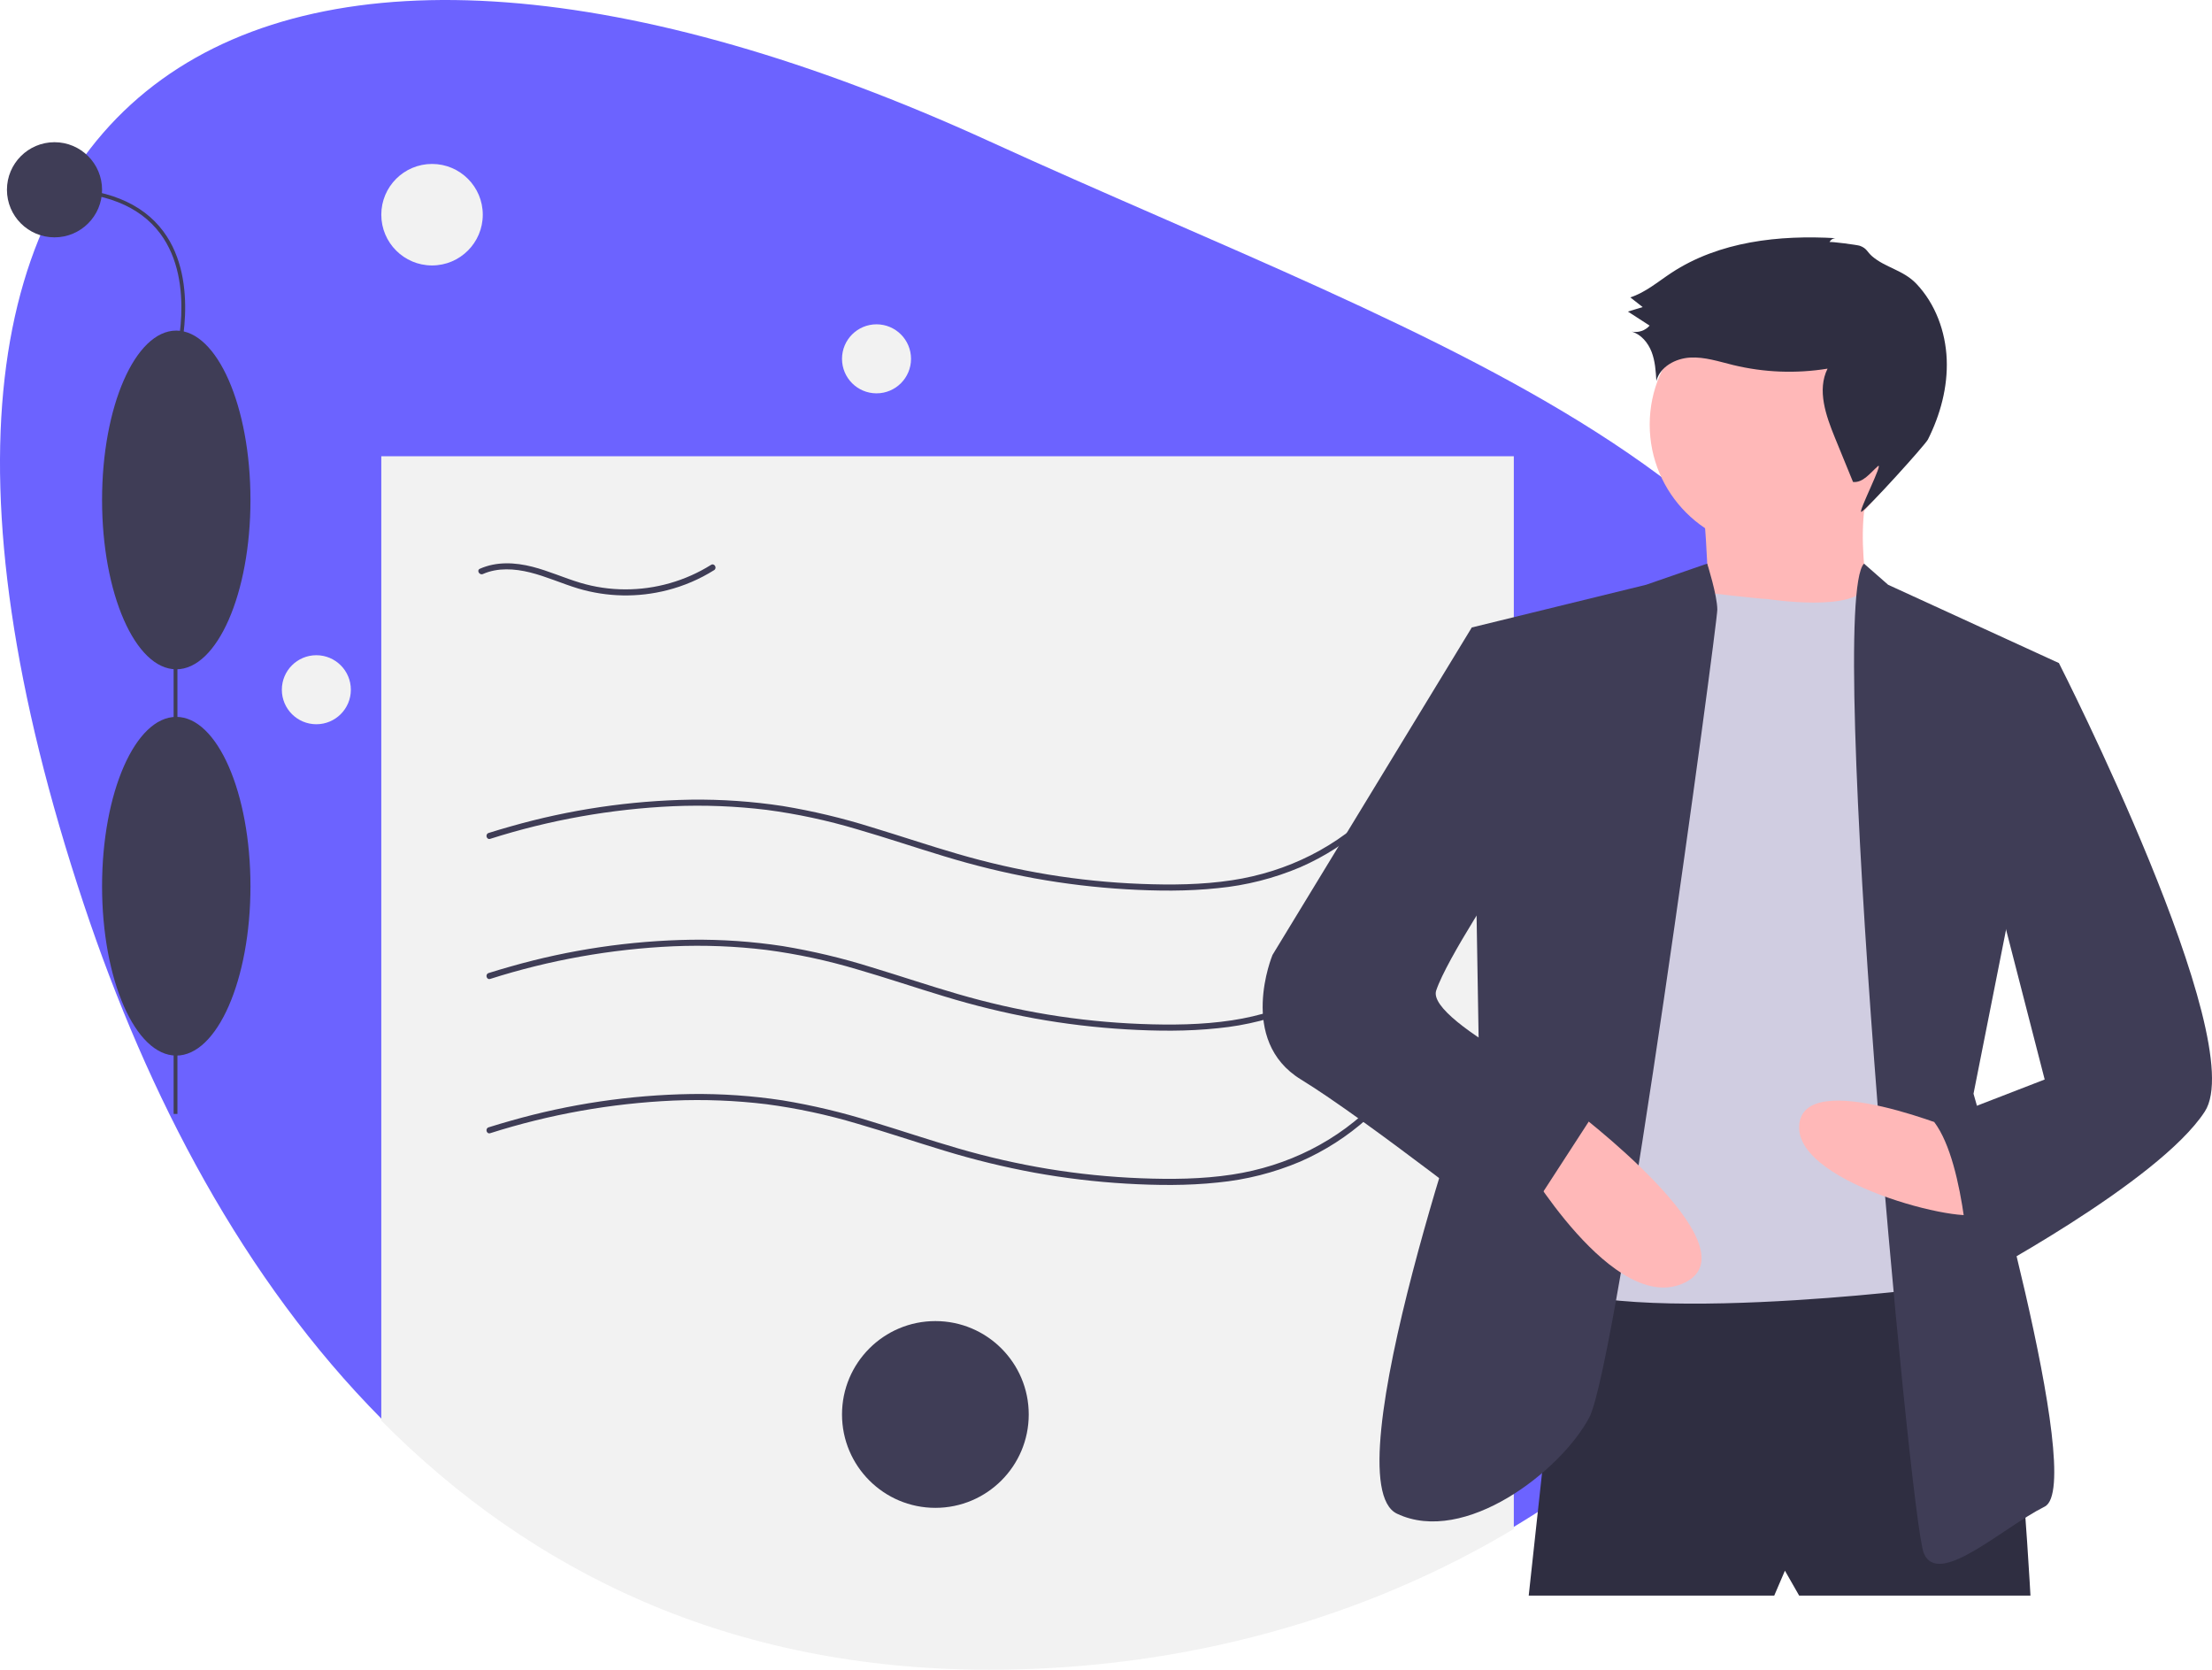
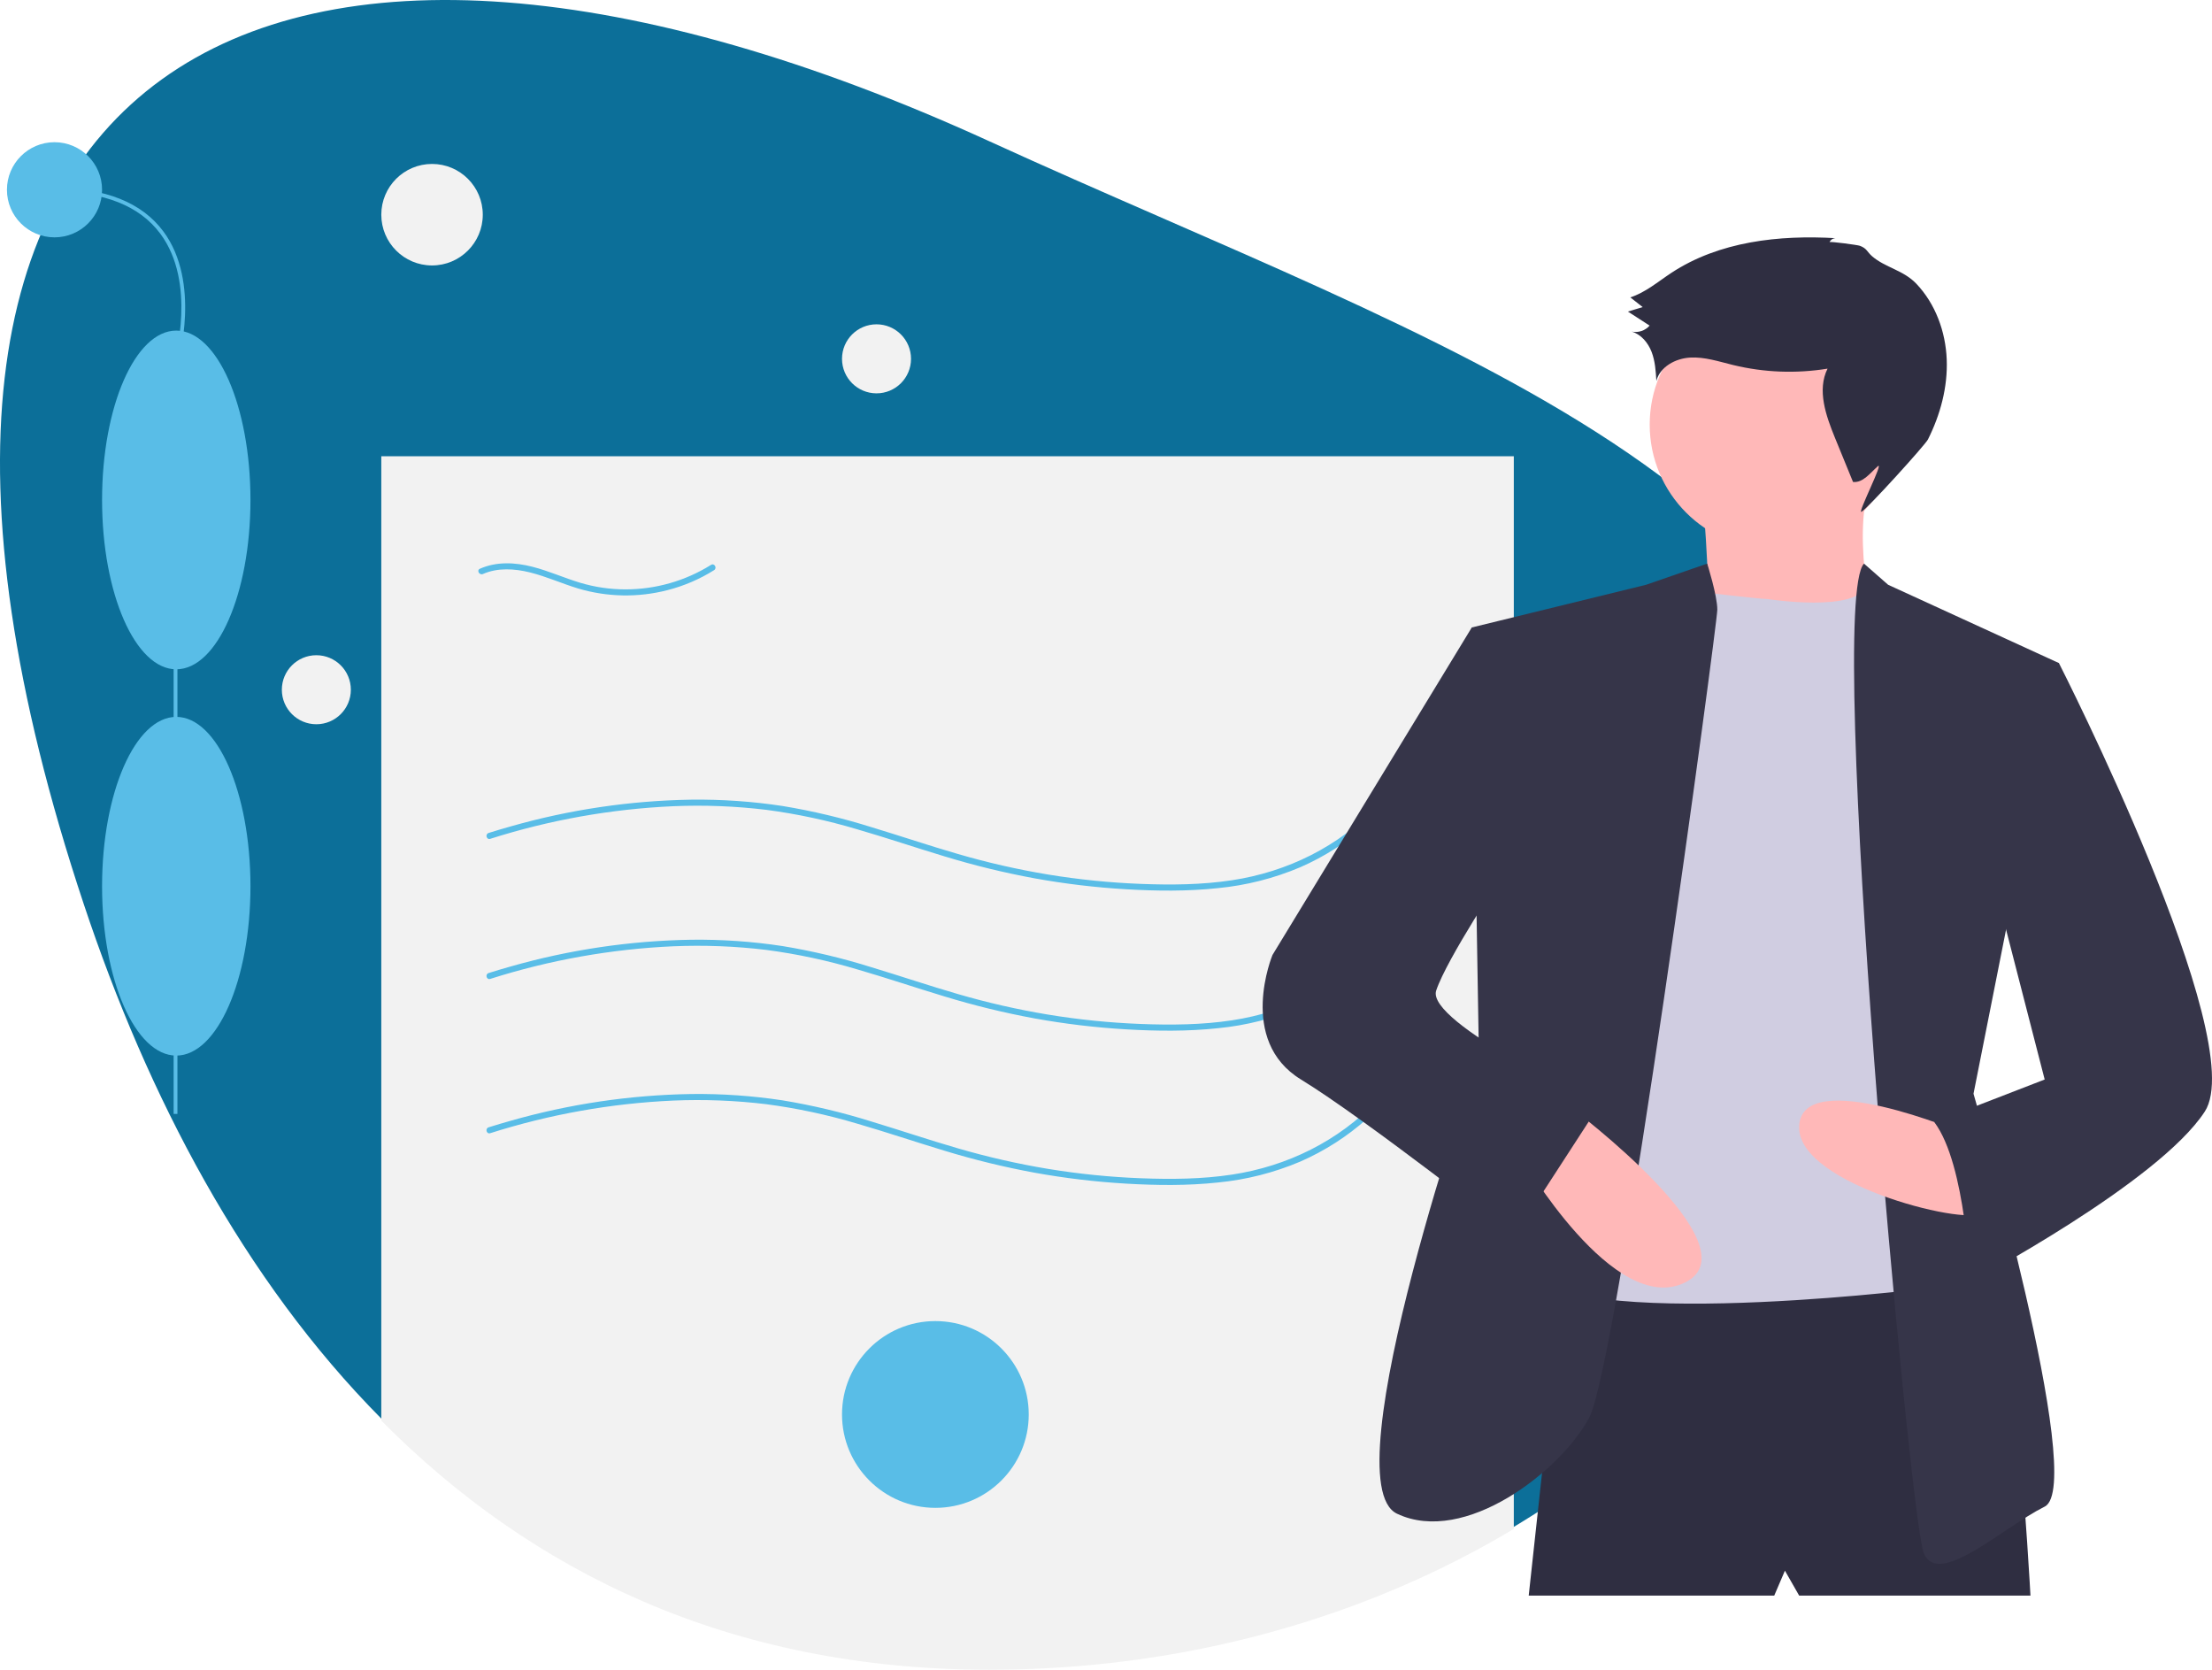
<svg xmlns="http://www.w3.org/2000/svg" id="a36694c7-9e7e-4fa0-bd34-1ff06c34a584" data-name="Layer 1" width="1089.867" height="822.507" viewBox="0 0 1089.867 822.507">
-   <path d="M988.803,484.313c0,126.51-74.17,238.43-187.87,306.56-72.9,43.69-162.06,69.38-258.33,69.38-128.25,0-226.08-48.47-299.67-122.72-67.83-68.42-115.06-158.75-146.53-253.22-140.49-421.79,94.2-536.86,446.2-375.94C766.723,210.843,988.803,276.693,988.803,484.313Z" transform="translate(-55.06669 -38.74669)" fill="#6c63ff" />
+   <path d="M988.803,484.313c0,126.51-74.17,238.43-187.87,306.56-72.9,43.69-162.06,69.38-258.33,69.38-128.25,0-226.08-48.47-299.67-122.72-67.83-68.42-115.06-158.75-146.53-253.22-140.49-421.79,94.2-536.86,446.2-375.94C766.723,210.843,988.803,276.693,988.803,484.313Z" transform="translate(-55.06669 -38.74669)" fill="#0c6f99" />
  <path d="M800.933,263.503v528.37c-72.9,43.69-162.06,69.38-258.33,69.38-128.25,0-226.08-48.47-299.67-122.72v-475.03Z" transform="translate(-55.06669 -38.74669)" fill="#f2f2f2" />
-   <path d="M296.604,520.955a349.108,349.108,0,0,1,90.156-16.073,282.151,282.151,0,0,1,45.97,1.799,287.562,287.562,0,0,1,44.616,9.552c14.421,4.175,28.642,8.998,43.014,13.333a401.178,401.178,0,0,0,44.455,10.848,376.874,376.874,0,0,0,45.17,5.384c15.003.872,30.153,1.042,45.114-.556a138.026,138.026,0,0,0,40.59-10.289A123.971,123.971,0,0,0,728.701,513.779q3.672-3.278,7.066-6.845c1.335-1.395-.784-3.52-2.121-2.121-19.125,19.992-44.262,32.388-71.527,36.528-14.853,2.255-29.99,2.386-44.973,1.804a370.061,370.061,0,0,1-45.715-4.619A382.031,382.031,0,0,1,527.155,528.448c-14.288-4.139-28.381-8.912-42.619-13.215a320.728,320.728,0,0,0-43.879-10.454,275.938,275.938,0,0,0-45.019-3.125A344.201,344.201,0,0,0,306.666,514.83q-5.455,1.532-10.859,3.233c-1.836.576-1.052,3.473.798,2.893Z" transform="translate(-55.06669 -38.74669)" fill="#3f3d56" />
-   <path d="M296.604,596.955a349.108,349.108,0,0,1,90.156-16.073,282.151,282.151,0,0,1,45.97,1.799,287.562,287.562,0,0,1,44.616,9.552c14.421,4.175,28.642,8.998,43.014,13.333a401.178,401.178,0,0,0,44.455,10.848,376.874,376.874,0,0,0,45.17,5.384c15.003.872,30.153,1.042,45.114-.556a138.026,138.026,0,0,0,40.59-10.289A123.971,123.971,0,0,0,728.701,589.779q3.672-3.278,7.066-6.845c1.335-1.395-.784-3.52-2.121-2.121-19.125,19.992-44.262,32.388-71.527,36.528-14.853,2.255-29.99,2.386-44.973,1.804a370.061,370.061,0,0,1-45.715-4.619A382.031,382.031,0,0,1,527.155,604.448c-14.288-4.139-28.381-8.912-42.619-13.215a320.728,320.728,0,0,0-43.879-10.454,275.938,275.938,0,0,0-45.019-3.125A344.201,344.201,0,0,0,306.666,590.83q-5.455,1.532-10.859,3.233c-1.836.576-1.052,3.473.798,2.893Z" transform="translate(-55.06669 -38.74669)" fill="#3f3d56" />
-   <path d="M296.604,451.955a349.108,349.108,0,0,1,90.156-16.073,282.151,282.151,0,0,1,45.97,1.799,287.562,287.562,0,0,1,44.616,9.552c14.421,4.175,28.642,8.998,43.014,13.333a401.178,401.178,0,0,0,44.455,10.848,376.874,376.874,0,0,0,45.17,5.384c15.003.872,30.153,1.042,45.114-.556a138.026,138.026,0,0,0,40.59-10.289A123.971,123.971,0,0,0,728.701,444.779q3.672-3.278,7.066-6.845c1.335-1.395-.784-3.52-2.121-2.121-19.125,19.992-44.262,32.388-71.527,36.528-14.853,2.255-29.99,2.386-44.973,1.804A370.061,370.061,0,0,1,571.43,469.526,382.031,382.031,0,0,1,527.155,459.448c-14.288-4.139-28.381-8.912-42.619-13.215a320.728,320.728,0,0,0-43.879-10.454,275.938,275.938,0,0,0-45.019-3.125A344.201,344.201,0,0,0,306.666,445.83q-5.455,1.532-10.859,3.233c-1.836.576-1.052,3.473.798,2.893Z" transform="translate(-55.06669 -38.74669)" fill="#3f3d56" />
-   <path d="M293.03,321.496c7.258-3.216,15.573-2.655,23.106-.79,8.122,2.01,15.771,5.507,23.767,7.924a82.271,82.271,0,0,0,43.978.834,81.063,81.063,0,0,0,23.032-9.872c1.631-1.025.127-3.622-1.514-2.59a79.487,79.487,0,0,1-42.32,12.065,77.647,77.647,0,0,1-22.154-3.262c-7.937-2.38-15.525-5.835-23.566-7.884-8.519-2.171-17.655-2.642-25.844.986-1.762.78-.237,3.366,1.514,2.59Z" transform="translate(-55.06669 -38.74669)" fill="#3f3d56" />
-   <circle cx="460.867" cy="696.757" r="46" fill="#3f3d56" />
+   <path d="M296.604,520.955a349.108,349.108,0,0,1,90.156-16.073,282.151,282.151,0,0,1,45.97,1.799,287.562,287.562,0,0,1,44.616,9.552c14.421,4.175,28.642,8.998,43.014,13.333a401.178,401.178,0,0,0,44.455,10.848,376.874,376.874,0,0,0,45.17,5.384c15.003.872,30.153,1.042,45.114-.556a138.026,138.026,0,0,0,40.59-10.289A123.971,123.971,0,0,0,728.701,513.779q3.672-3.278,7.066-6.845c1.335-1.395-.784-3.52-2.121-2.121-19.125,19.992-44.262,32.388-71.527,36.528-14.853,2.255-29.99,2.386-44.973,1.804a370.061,370.061,0,0,1-45.715-4.619A382.031,382.031,0,0,1,527.155,528.448c-14.288-4.139-28.381-8.912-42.619-13.215a320.728,320.728,0,0,0-43.879-10.454,275.938,275.938,0,0,0-45.019-3.125A344.201,344.201,0,0,0,306.666,514.83q-5.455,1.532-10.859,3.233c-1.836.576-1.052,3.473.798,2.893Z" transform="translate(-55.06669 -38.74669)" fill="#59bde7" />
+   <path d="M296.604,596.955a349.108,349.108,0,0,1,90.156-16.073,282.151,282.151,0,0,1,45.97,1.799,287.562,287.562,0,0,1,44.616,9.552c14.421,4.175,28.642,8.998,43.014,13.333a401.178,401.178,0,0,0,44.455,10.848,376.874,376.874,0,0,0,45.17,5.384c15.003.872,30.153,1.042,45.114-.556a138.026,138.026,0,0,0,40.59-10.289A123.971,123.971,0,0,0,728.701,589.779q3.672-3.278,7.066-6.845c1.335-1.395-.784-3.52-2.121-2.121-19.125,19.992-44.262,32.388-71.527,36.528-14.853,2.255-29.99,2.386-44.973,1.804a370.061,370.061,0,0,1-45.715-4.619A382.031,382.031,0,0,1,527.155,604.448c-14.288-4.139-28.381-8.912-42.619-13.215a320.728,320.728,0,0,0-43.879-10.454,275.938,275.938,0,0,0-45.019-3.125A344.201,344.201,0,0,0,306.666,590.83q-5.455,1.532-10.859,3.233c-1.836.576-1.052,3.473.798,2.893Z" transform="translate(-55.06669 -38.74669)" fill="#59bde7" />
+   <path d="M296.604,451.955a349.108,349.108,0,0,1,90.156-16.073,282.151,282.151,0,0,1,45.97,1.799,287.562,287.562,0,0,1,44.616,9.552c14.421,4.175,28.642,8.998,43.014,13.333a401.178,401.178,0,0,0,44.455,10.848,376.874,376.874,0,0,0,45.17,5.384c15.003.872,30.153,1.042,45.114-.556a138.026,138.026,0,0,0,40.59-10.289A123.971,123.971,0,0,0,728.701,444.779q3.672-3.278,7.066-6.845c1.335-1.395-.784-3.52-2.121-2.121-19.125,19.992-44.262,32.388-71.527,36.528-14.853,2.255-29.99,2.386-44.973,1.804A370.061,370.061,0,0,1,571.43,469.526,382.031,382.031,0,0,1,527.155,459.448c-14.288-4.139-28.381-8.912-42.619-13.215a320.728,320.728,0,0,0-43.879-10.454,275.938,275.938,0,0,0-45.019-3.125A344.201,344.201,0,0,0,306.666,445.83q-5.455,1.532-10.859,3.233c-1.836.576-1.052,3.473.798,2.893Z" transform="translate(-55.06669 -38.74669)" fill="#59bde7" />
+   <path d="M293.03,321.496c7.258-3.216,15.573-2.655,23.106-.79,8.122,2.01,15.771,5.507,23.767,7.924a82.271,82.271,0,0,0,43.978.834,81.063,81.063,0,0,0,23.032-9.872c1.631-1.025.127-3.622-1.514-2.59a79.487,79.487,0,0,1-42.32,12.065,77.647,77.647,0,0,1-22.154-3.262c-7.937-2.38-15.525-5.835-23.566-7.884-8.519-2.171-17.655-2.642-25.844.986-1.762.78-.237,3.366,1.514,2.59Z" transform="translate(-55.06669 -38.74669)" fill="#59bde7" />
+   <circle cx="460.867" cy="696.757" r="46" fill="#59bde7" />
  <circle cx="212.867" cy="105.757" r="25" fill="#f2f2f2" />
  <circle cx="431.867" cy="176.757" r="17" fill="#f2f2f2" />
  <circle cx="155.867" cy="339.757" r="17" fill="#f2f2f2" />
-   <rect x="85.547" y="213.464" width="1.875" height="335.244" fill="#3f3d56" />
-   <ellipse cx="86.846" cy="436.554" rx="36.557" ry="83.424" fill="#3f3d56" />
-   <ellipse cx="86.846" cy="246.272" rx="36.557" ry="83.424" fill="#3f3d56" />
-   <path d="M142.811,216.861l-1.796-.538c.114-.379,11.135-38.147-6.962-62.461-10.221-13.732-27.76-20.695-52.131-20.695v-1.875c24.999,0,43.046,7.219,53.64,21.457C154.219,177.825,142.927,216.473,142.811,216.861Z" transform="translate(-55.06669 -38.74669)" fill="#3f3d56" />
-   <circle cx="26.855" cy="93.483" r="23.434" fill="#3f3d56" />
+   <rect x="85.547" y="213.464" width="1.875" height="335.244" fill="#59bde7" />
+   <ellipse cx="86.846" cy="436.554" rx="36.557" ry="83.424" fill="#59bde7" />
+   <ellipse cx="86.846" cy="246.272" rx="36.557" ry="83.424" fill="#59bde7" />
+   <path d="M142.811,216.861l-1.796-.538c.114-.379,11.135-38.147-6.962-62.461-10.221-13.732-27.76-20.695-52.131-20.695v-1.875c24.999,0,43.046,7.219,53.64,21.457C154.219,177.825,142.927,216.473,142.811,216.861Z" transform="translate(-55.06669 -38.74669)" fill="#59bde7" />
+   <circle cx="26.855" cy="93.483" r="23.434" fill="#59bde7" />
  <path d="M825.807,663.424,808.274,824.723H929.248l5.26-12.273,7.013,12.273h113.961s-8.766-166.559-24.546-171.819S825.807,663.424,825.807,663.424Z" transform="translate(-55.06669 -38.74669)" fill="#2f2e41" />
  <circle cx="874.182" cy="209.157" r="61.364" fill="#ffb8b8" />
  <path d="M894.183,286.475s5.26,56.104,0,59.611,84.156,1.753,84.156,1.753-12.273-50.844,0-75.39Z" transform="translate(-55.06669 -38.74669)" fill="#ffb8b8" />
  <path d="M925.742,333.813s45.113,7.026,48.855-7.006l23.028,31.552,1.753,315.585s-187.598,22.792-194.611-14.026,71.883-327.858,71.883-327.858l19.862-1.286S922.235,333.813,925.742,333.813Z" transform="translate(-55.06669 -38.74669)" fill="#d0cde1" />
-   <path d="M896.214,316.375l-30.083,10.424-85.909,21.039,3.506,210.39s-73.637,210.39-40.325,226.169,80.65-21.039,94.676-47.338,63.117-390.975,63.117-397.988S896.214,316.375,896.214,316.375Z" transform="translate(-55.06669 -38.74669)" fill="#3f3d56" />
-   <path d="M973.47,316.375l11.882,10.424,84.156,38.572-42.078,212.143s56.104,192.858,35.065,203.377-52.598,40.325-59.611,22.792S954.575,335.756,973.47,316.375Z" transform="translate(-55.06669 -38.74669)" fill="#3f3d56" />
+   <path d="M896.214,316.375l-30.083,10.424-85.909,21.039,3.506,210.39s-73.637,210.39-40.325,226.169,80.65-21.039,94.676-47.338,63.117-390.975,63.117-397.988S896.214,316.375,896.214,316.375Z" transform="translate(-55.06669 -38.74669)" fill="#363549" />
+   <path d="M973.47,316.375l11.882,10.424,84.156,38.572-42.078,212.143s56.104,192.858,35.065,203.377-52.598,40.325-59.611,22.792S954.575,335.756,973.47,316.375Z" transform="translate(-55.06669 -38.74669)" fill="#363549" />
  <path d="M1022.171,596.8s-78.896-33.312-80.65-3.506,89.416,50.844,89.416,42.078S1022.171,596.8,1022.171,596.8Z" transform="translate(-55.06669 -38.74669)" fill="#ffb8b8" />
  <path d="M829.313,584.528s91.169,68.377,56.104,85.909-80.65-61.364-80.65-61.364Z" transform="translate(-55.06669 -38.74669)" fill="#ffb8b8" />
  <path d="M956.491,158.015a3.385,3.385,0,0,1,3.257-1.933c-28.093-1.68-57.685,1.594-81.188,17.075-6.582,4.336-12.729,9.638-20.223,12.081l6.083,4.77-7.268,2.215,10.695,6.913a9.27,9.27,0,0,1-8.829,2.958c4.648,1.358,8.07,5.494,9.809,10.014s2.051,9.442,2.344,14.276c1.797-6.974,9.408-11.08,16.598-11.497s14.202,1.955,21.199,3.66a117.272,117.272,0,0,0,46.548,1.791c-5.256,10.549-.822,23.131,3.64,34.04L968.066,276.16c4.946.497,8.442-4.421,12.169-7.712,3.396-2.999-10.125,23.376-8.032,22.41,2.72-1.255,31.421-32.944,32.765-35.621,6.132-12.214,9.811-25.838,9.258-39.493s-5.55-27.318-14.963-37.227c-6.39-6.727-15.231-7.905-21.746-13.496-2.564-2.201-2.573-3.92-6.097-5.203C970.25,159.391,956.685,157.586,956.491,158.015Z" transform="translate(-55.06669 -38.74669)" fill="#2f2e41" />
-   <path d="M792.495,353.099,780.222,347.839,682.04,509.138s-17.533,42.078,14.026,61.364S801.261,647.645,801.261,647.645l42.078-64.87s-85.909-40.325-80.65-56.104,33.312-57.857,33.312-57.857Z" transform="translate(-55.06669 -38.74669)" fill="#3f3d56" />
-   <path d="M1046.716,361.865l22.792,3.506s94.676,185.845,71.883,220.91S1025.677,670.437,1025.677,670.437s-1.753-57.857-17.533-78.896l54.351-21.039-29.805-115.715Z" transform="translate(-55.06669 -38.74669)" fill="#3f3d56" />
+   <path d="M792.495,353.099,780.222,347.839,682.04,509.138s-17.533,42.078,14.026,61.364S801.261,647.645,801.261,647.645l42.078-64.87s-85.909-40.325-80.65-56.104,33.312-57.857,33.312-57.857Z" transform="translate(-55.06669 -38.74669)" fill="#363549" />
+   <path d="M1046.716,361.865l22.792,3.506s94.676,185.845,71.883,220.91S1025.677,670.437,1025.677,670.437s-1.753-57.857-17.533-78.896l54.351-21.039-29.805-115.715Z" transform="translate(-55.06669 -38.74669)" fill="#363549" />
</svg>
